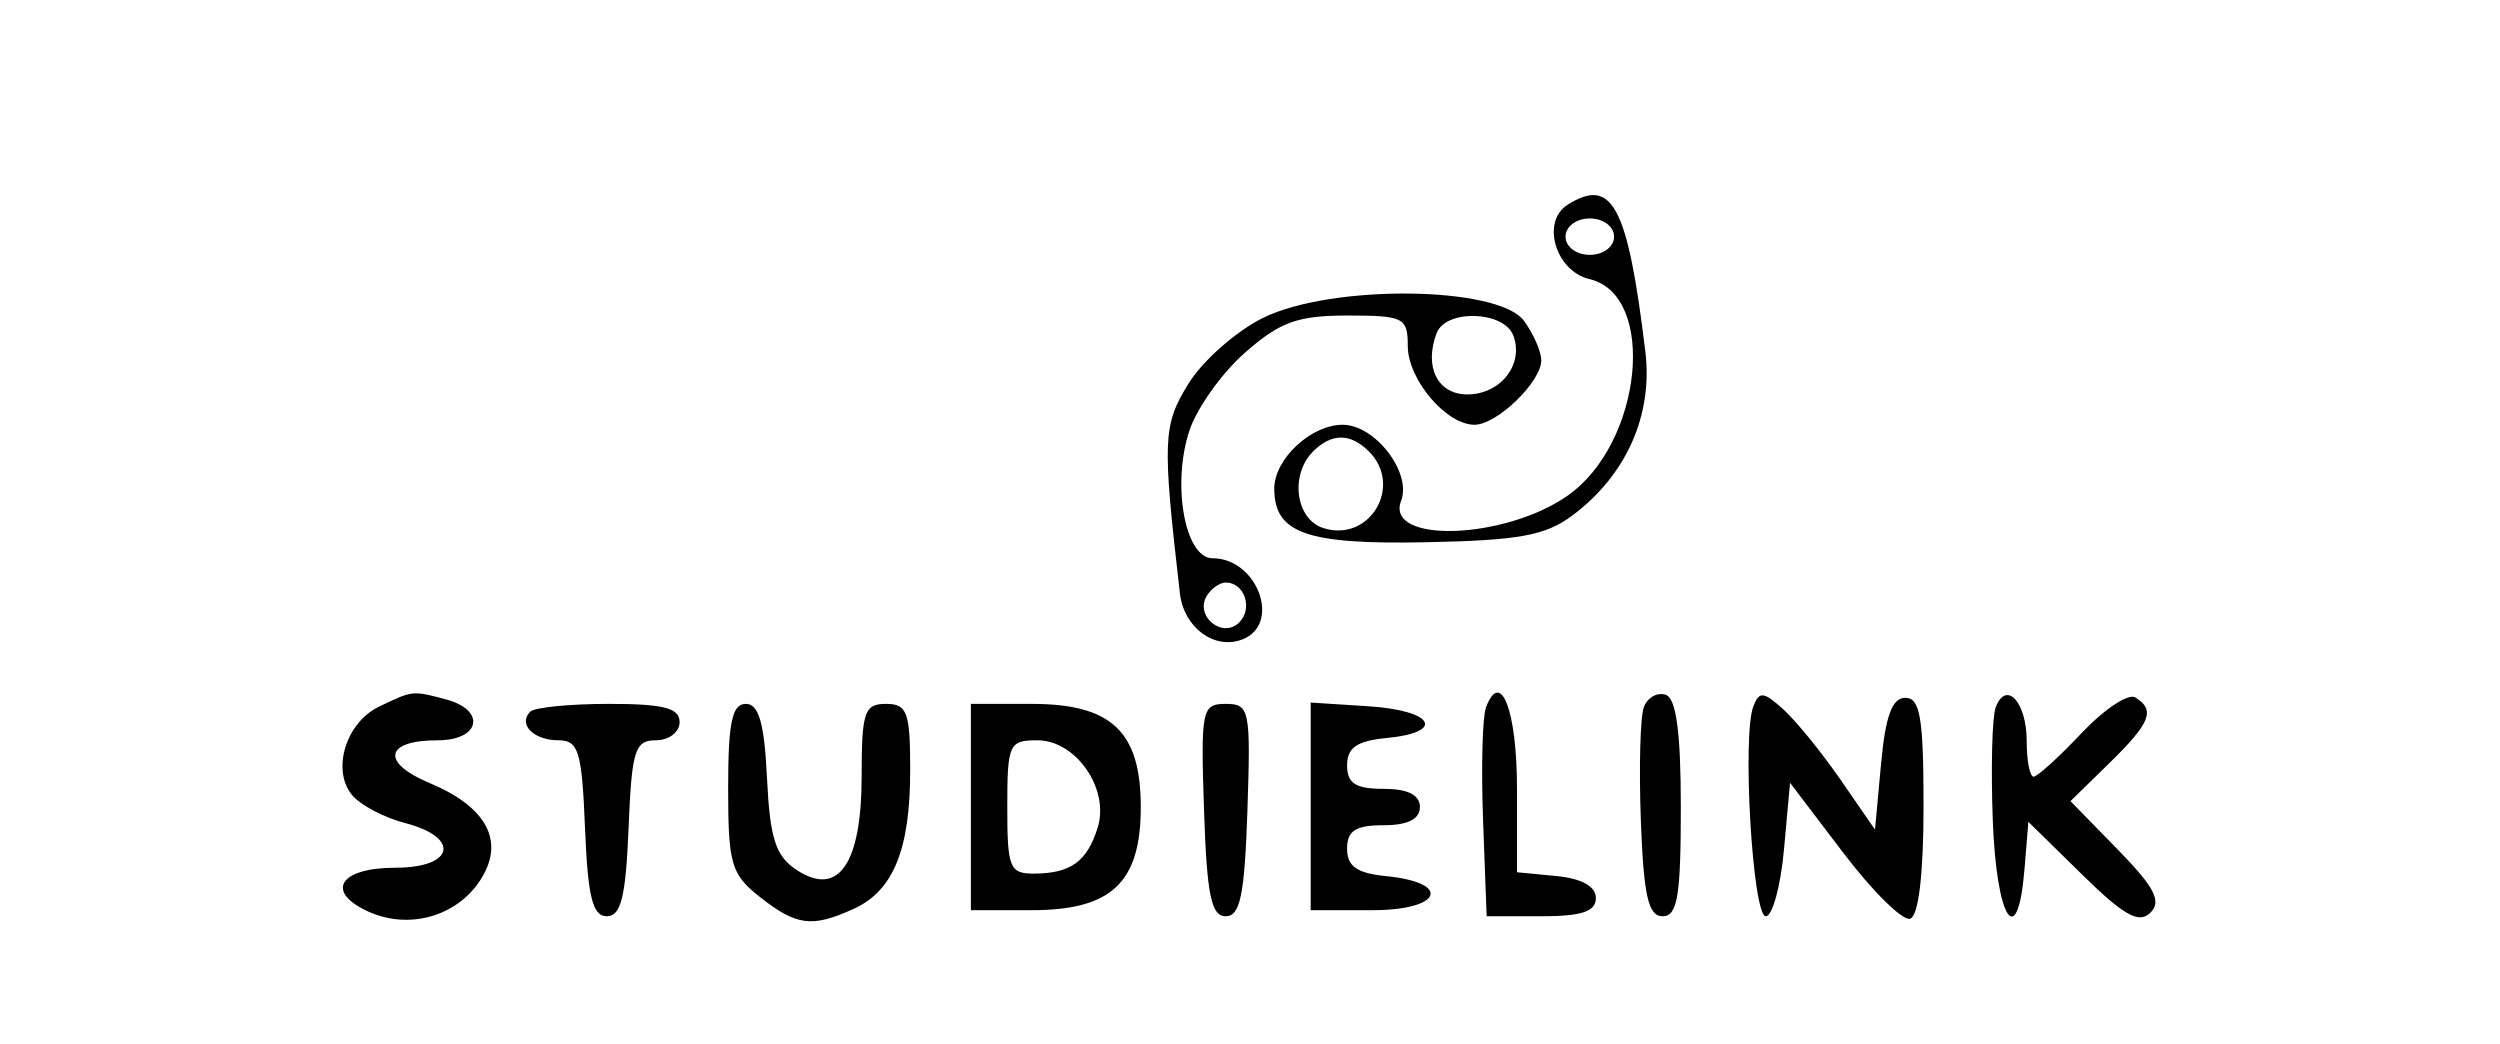
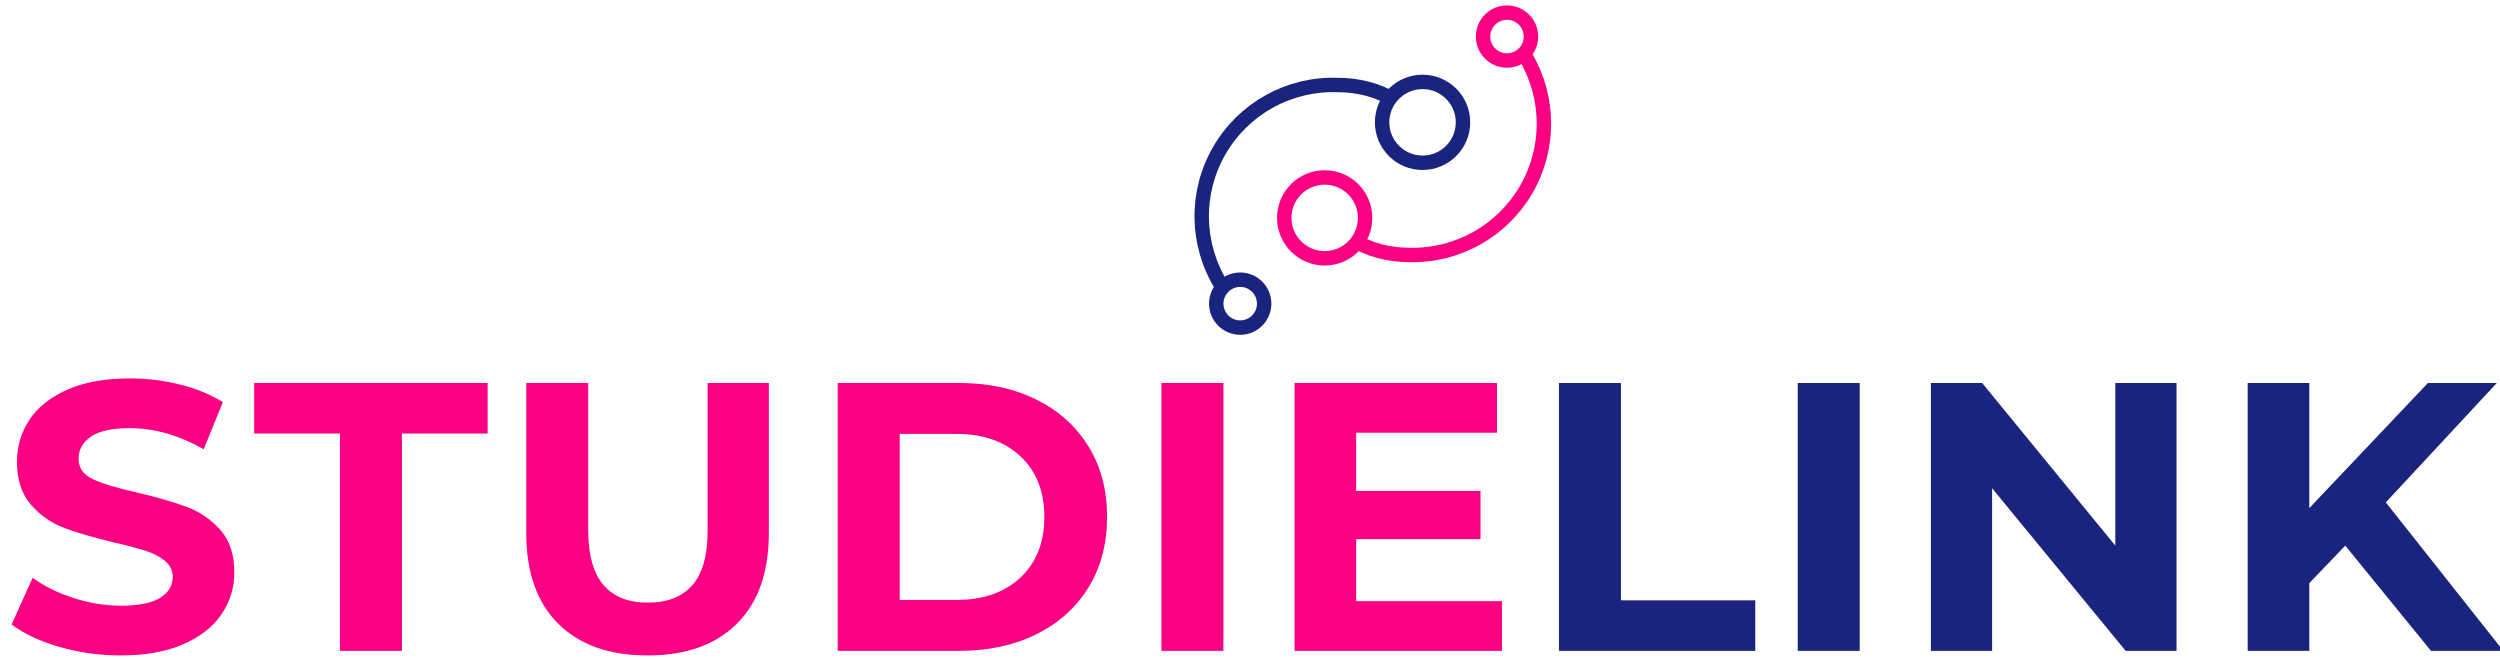
- <svg xmlns="http://www.w3.org/2000/svg" width="206" height="86" viewBox="0 0 206 86" version="1.1">
-   <path d="M 129.163 16.878 C 126.970 18.268, 128.176 22.342, 130.974 22.998 C 136.573 24.310, 135.338 36.534, 129.172 40.842 C 123.944 44.494, 114.096 44.797, 115.452 41.264 C 116.343 38.944, 113.308 35, 110.632 35 C 108.027 35, 105 37.826, 105 40.257 C 105 43.935, 107.631 44.872, 117.431 44.682 C 125.160 44.533, 127.344 44.135, 129.576 42.468 C 133.998 39.165, 136.208 34.207, 135.580 29 C 134.123 16.941, 132.852 14.540, 129.163 16.878 M 129 19.500 C 129 20.333, 129.889 21, 131 21 C 132.111 21, 133 20.333, 133 19.500 C 133 18.667, 132.111 18, 131 18 C 129.889 18, 129 18.667, 129 19.500 M 104.064 26.198 C 101.856 27.291, 99.097 29.726, 97.933 31.609 C 95.812 35.040, 95.764 36.224, 97.224 48.891 C 97.550 51.717, 100.062 53.574, 102.364 52.691 C 105.617 51.442, 103.622 46, 99.911 46 C 97.643 46, 96.540 39.924, 98.004 35.488 C 98.619 33.624, 100.685 30.727, 102.596 29.050 C 105.471 26.526, 106.926 26, 111.035 26 C 115.664 26, 116 26.169, 116 28.500 C 116 31.264, 119.161 35, 121.500 35 C 123.347 35, 127 31.474, 127 29.691 C 127 28.971, 126.361 27.509, 125.581 26.441 C 123.474 23.559, 109.713 23.403, 104.064 26.198 M 118.384 27.442 C 117.319 30.217, 118.456 32.500, 120.905 32.500 C 123.658 32.500, 125.600 30.005, 124.691 27.636 C 123.912 25.607, 119.144 25.461, 118.384 27.442 M 108.200 37.200 C 106.267 39.133, 106.758 42.788, 109.048 43.515 C 112.862 44.726, 115.644 40.044, 112.800 37.200 C 111.275 35.675, 109.725 35.675, 108.200 37.200 M 99.446 49.087 C 98.416 50.755, 100.733 52.667, 102.113 51.287 C 103.267 50.133, 102.545 48, 101 48 C 100.515 48, 99.816 48.489, 99.446 49.087 M 31.228 58.230 C 28.493 59.549, 27.305 63.457, 29.014 65.517 C 29.695 66.337, 31.657 67.372, 33.376 67.818 C 37.977 69.010, 37.443 71.500, 32.585 71.500 C 27.973 71.500, 26.751 73.474, 30.348 75.113 C 33.671 76.627, 37.605 75.533, 39.558 72.551 C 41.645 69.367, 40.165 66.514, 35.392 64.519 C 31.358 62.834, 31.705 61, 36.059 61 C 39.582 61, 40.089 58.525, 36.750 57.630 C 33.986 56.890, 34.017 56.886, 31.228 58.230 M 122.448 58.275 C 122.152 59.046, 122.043 63.237, 122.205 67.588 L 122.500 75.500 127 75.500 C 130.333 75.500, 131.500 75.111, 131.500 74 C 131.500 73.039, 130.333 72.387, 128.250 72.187 L 125 71.873 125 64.996 C 125 58.572, 123.674 55.080, 122.448 58.275 M 135.456 58.255 C 135.156 59.037, 135.043 63.237, 135.205 67.588 C 135.437 73.823, 135.818 75.500, 137 75.500 C 138.221 75.500, 138.500 73.843, 138.500 66.583 C 138.500 60.341, 138.125 57.542, 137.251 57.250 C 136.563 57.021, 135.756 57.473, 135.456 58.255 M 144.476 58.202 C 143.539 60.643, 144.419 75.500, 145.500 75.500 C 146.050 75.500, 146.725 73.025, 147 70 L 147.500 64.500 151.896 70.285 C 154.314 73.466, 156.789 75.904, 157.396 75.701 C 158.091 75.470, 158.500 72.031, 158.500 66.417 C 158.500 59.157, 158.221 57.500, 157 57.500 C 155.912 57.500, 155.363 58.992, 155 62.930 L 154.500 68.360 151.673 64.266 C 150.119 62.014, 147.991 59.396, 146.944 58.449 C 145.319 56.979, 144.959 56.943, 144.476 58.202 M 164.448 58.275 C 164.152 59.046, 164.043 63.237, 164.205 67.588 C 164.511 75.793, 166.256 78.478, 166.819 71.609 L 167.138 67.719 171.565 72.063 C 175.019 75.454, 176.257 76.143, 177.197 75.203 C 178.138 74.262, 177.547 73.120, 174.505 70.005 L 170.607 66.013 173.803 62.888 C 177.208 59.559, 177.626 58.505, 175.952 57.470 C 175.375 57.114, 173.381 58.437, 171.519 60.411 C 169.657 62.385, 167.879 64, 167.567 64 C 167.255 64, 167 62.677, 167 61.059 C 167 57.858, 165.314 56.019, 164.448 58.275 M 43.694 58.639 C 42.660 59.673, 43.965 61, 46.015 61 C 47.677 61, 47.949 61.901, 48.206 68.250 C 48.435 73.897, 48.832 75.500, 50 75.500 C 51.168 75.500, 51.565 73.897, 51.794 68.250 C 52.054 61.821, 52.309 61, 54.044 61 C 55.120 61, 56 60.325, 56 59.500 C 56 58.338, 54.685 58, 50.167 58 C 46.958 58, 44.046 58.288, 43.694 58.639 M 60 64.927 C 60 71.220, 60.241 72.045, 62.635 73.927 C 65.641 76.292, 66.916 76.451, 70.343 74.890 C 73.618 73.398, 75 70.003, 75 63.453 C 75 58.667, 74.755 58, 73 58 C 71.225 58, 71 58.667, 71 63.929 C 71 71.194, 69.084 73.961, 65.634 71.678 C 63.909 70.537, 63.443 69.090, 63.202 64.133 C 62.981 59.574, 62.532 58, 61.452 58 C 60.322 58, 60 59.538, 60 64.927 M 80 66.500 L 80 75 85 75 C 91.596 75, 94 72.729, 94 66.500 C 94 60.271, 91.596 58, 85 58 L 80 58 80 66.500 M 99.211 66.750 C 99.442 73.733, 99.803 75.500, 101 75.500 C 102.197 75.500, 102.558 73.733, 102.789 66.750 C 103.063 58.465, 102.968 58, 101 58 C 99.032 58, 98.937 58.465, 99.211 66.750 M 108 66.445 L 108 75 113.083 75 C 118.821 75, 119.699 72.732, 114.173 72.187 C 111.809 71.953, 111 71.379, 111 69.937 C 111 68.451, 111.699 68, 114 68 C 116 68, 117 67.500, 117 66.500 C 117 65.500, 116 65, 114 65 C 111.699 65, 111 64.549, 111 63.063 C 111 61.609, 111.810 61.049, 114.250 60.813 C 119.170 60.339, 118.140 58.541, 112.750 58.195 L 108 57.890 108 66.445 M 83 66.500 C 83 71.542, 83.188 71.999, 85.250 71.985 C 88.231 71.964, 89.580 70.982, 90.448 68.201 C 91.443 65.015, 88.671 61, 85.477 61 C 83.141 61, 83 61.314, 83 66.500" stroke="none" fill="black" fill-rule="evenodd" />
+ <svg xmlns="http://www.w3.org/2000/svg" width="653" height="172" viewBox="0 0 652.90 172.10" role="img" aria-label="Studielink">
+   <g transform="translate(311.64 0) scale(0.6731)" fill="none" stroke-width="5.6">
+     <circle cx="18.2" cy="117.9" r="9.3" stroke="#1A237E" />
+     <circle cx="89" cy="47.5" r="15.7" stroke="#1A237E" />
+     <path d="M78 39c-6-4-14-6-22-6a51 51 0 0 0-45 78" stroke="#1A237E" />
+     <circle cx="121.8" cy="14.2" r="9.3" stroke="#FC0083" />
+     <circle cx="51" cy="84.6" r="15.7" stroke="#FC0083" />
+     <path d="M62 93c6 4 14 6 22 6a51 51 0 0 0 45-77" stroke="#FC0083" />
+   </g>
+   <path d="M2.8 163.2 8.3 151.0Q12.8 154.3 19.0 156.3Q25.2 158.3 31.4 158.3Q38.3 158.3 41.6 156.25Q44.9 154.2 44.9 150.8Q44.9 148.3 42.95 146.65Q41.0 145.0 37.95 144.0Q34.9 143.0 29.7 141.8Q21.7 139.9 16.6 138.0Q11.5 136.1 7.85 131.9Q4.2 127.7 4.2 120.7Q4.2 114.6 7.5 109.65Q10.8 104.7 17.45 101.8Q24.1 98.9 33.7 98.9Q40.4 98.9 46.8 100.5Q53.2 102.1 58.0 105.1L53.0 117.4Q43.3 111.9 33.6 111.9Q26.8 111.9 23.55 114.1Q20.3 116.3 20.3 119.9Q20.3 123.5 24.05 125.25Q27.8 127.0 35.5 128.7Q43.5 130.6 48.6 132.5Q53.7 134.4 57.35 138.5Q61.0 142.6 61.0 149.6Q61.0 155.6 57.65 160.55Q54.3 165.5 47.6 168.4Q40.9 171.3 31.3 171.3Q23.0 171.3 15.25 169.05Q7.5 166.8 2.8 163.2ZM88.6 113.3H66.2V100.1H127.2V113.3H104.8V170.1H88.6ZM137.3 139.3V100.1H153.5V138.7Q153.5 157.5 169.1 157.5Q176.7 157.5 180.7 152.95Q184.7 148.4 184.7 138.7V100.1H200.7V139.3Q200.7 154.7 192.35 163.0Q184 171.3 169 171.3Q154 171.3 145.65 163.0Q137.3 154.7 137.3 139.3ZM218.7 100.1H250.5Q261.9 100.1 270.65 104.45Q279.4 108.8 284.25 116.7Q289.1 124.6 289.1 135.1Q289.1 145.6 284.25 153.5Q279.4 161.4 270.65 165.75Q261.9 170.1 250.5 170.1H218.7ZM249.7 156.8Q260.2 156.8 266.45 150.95Q272.7 145.1 272.7 135.1Q272.7 125.1 266.45 119.25Q260.2 113.4 249.7 113.4H234.9V156.8ZM303.3 100.1H319.5V170.1H303.3ZM392.3 157.1V170.1H338.1V100.1H391V113.1H354.2V128.3H386.7V140.9H354.2V157.1Z" fill="#FC0083" />
+   <path d="M407.2 100.1H423.4V156.9H458.5V170.1H407.2ZM469.6 100.1H485.8V170.1H469.6ZM568.6 100.1V170.1H555.3L520.4 127.6V170.1H504.4V100.1H517.8L552.6 142.6V100.1ZM612.7 142.6 603.3 152.4V170.1H587.2V100.1H603.3V132.8L634.3 100.1H652.3L623.3 131.3L654 170.1H635.1Z" fill="#1A237E" />
</svg>
